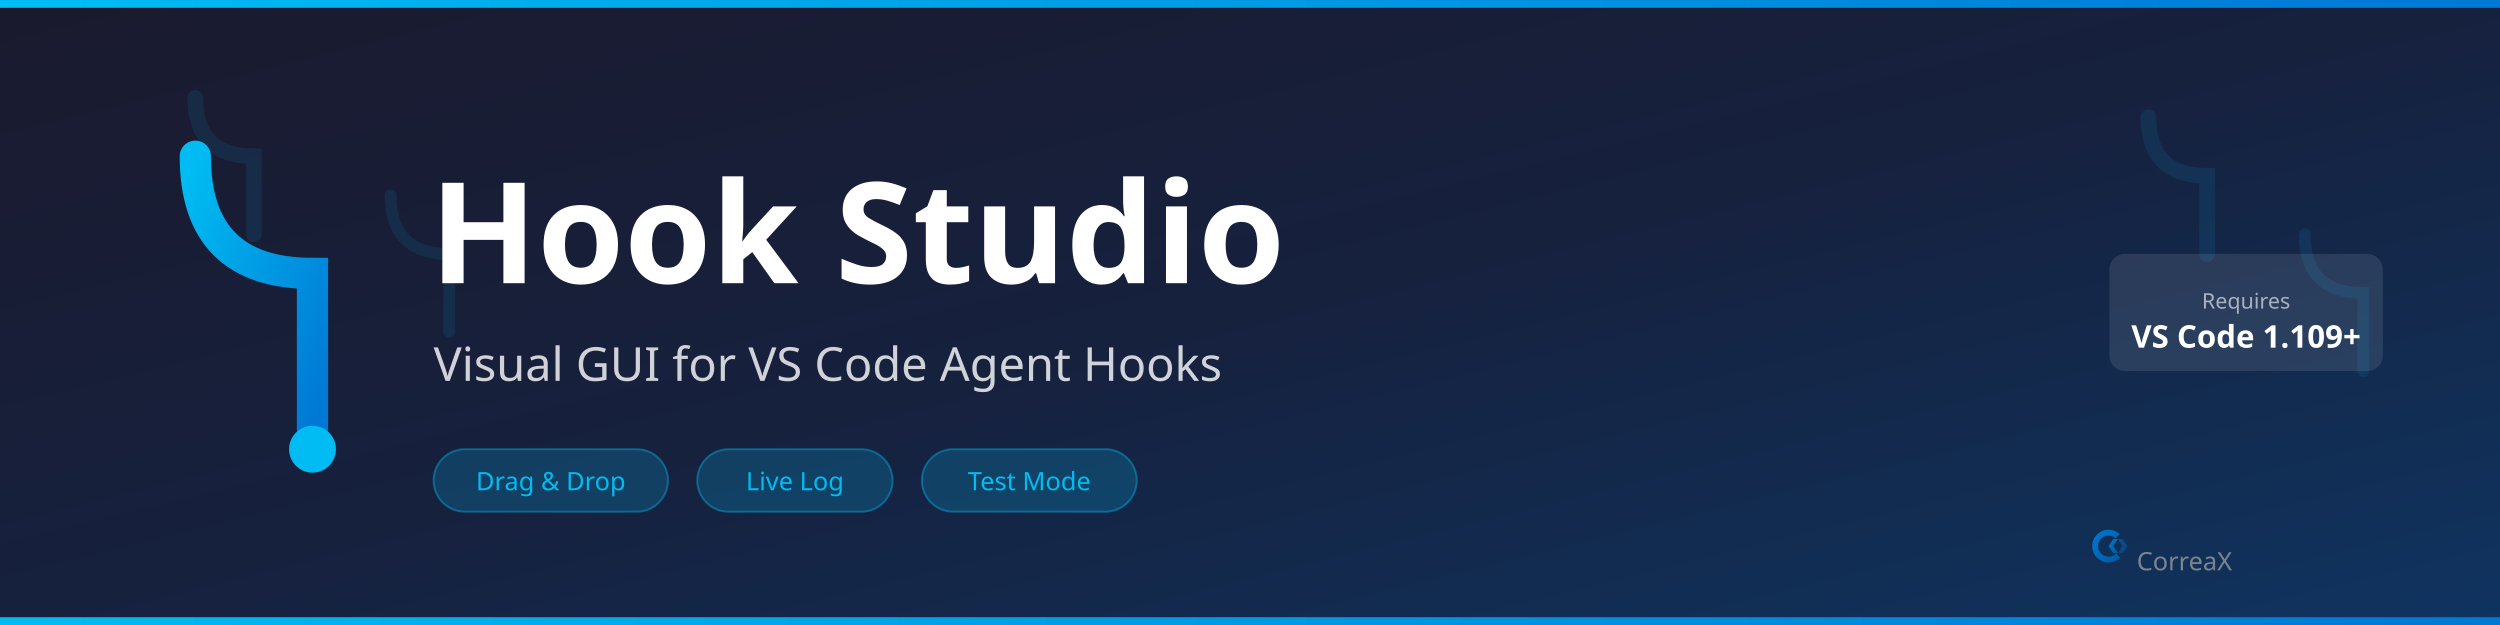
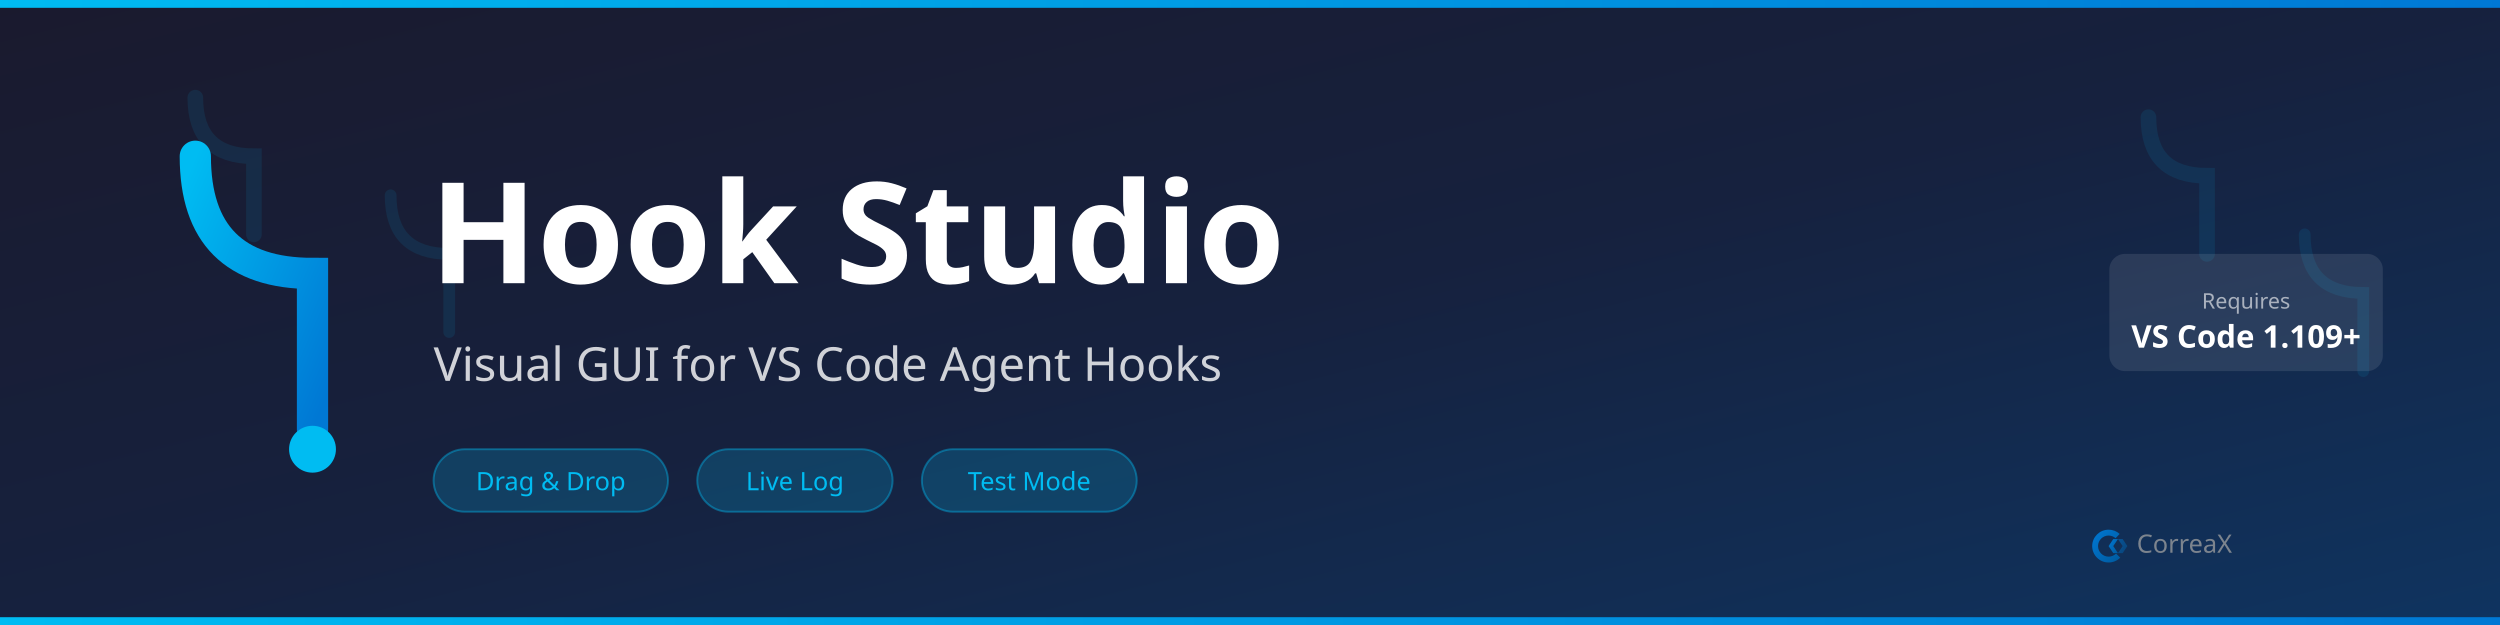
<svg xmlns="http://www.w3.org/2000/svg" viewBox="0 0 1280 320">
  <defs>
    <linearGradient id="bgGrad" x1="0%" y1="0%" x2="100%" y2="100%">
      <stop offset="0%" stop-color="#1a1a2e" />
      <stop offset="50%" stop-color="#16213e" />
      <stop offset="100%" stop-color="#0f3460" />
    </linearGradient>
    <linearGradient id="accentGrad" x1="0%" y1="0%" x2="100%" y2="0%">
      <stop offset="0%" stop-color="#00bcf2" />
      <stop offset="100%" stop-color="#0078d4" />
    </linearGradient>
    <linearGradient id="hookGrad" x1="0%" y1="0%" x2="100%" y2="100%">
      <stop offset="0%" stop-color="#00bcf2" />
      <stop offset="100%" stop-color="#0078d4" />
    </linearGradient>
    <linearGradient id="cxGrad" x1="0%" y1="0%" x2="100%" y2="100%">
      <stop offset="0%" stop-color="#0078d4" />
      <stop offset="100%" stop-color="#005a9e" />
    </linearGradient>
  </defs>
  <rect width="1280" height="320" fill="url(#bgGrad)" />
  <rect x="0" y="0" width="1280" height="4" fill="url(#accentGrad)" />
  <rect x="0" y="316" width="1280" height="4" fill="url(#accentGrad)" />
  <g opacity="0.1">
    <path d="M100 50 Q100 80 130 80 L130 120" stroke="#00bcf2" stroke-width="8" fill="none" stroke-linecap="round" />
    <path d="M200 100 Q200 130 230 130 L230 170" stroke="#00bcf2" stroke-width="6" fill="none" stroke-linecap="round" />
    <path d="M1100 60 Q1100 90 1130 90 L1130 130" stroke="#00bcf2" stroke-width="8" fill="none" stroke-linecap="round" />
    <path d="M1180 120 Q1180 150 1210 150 L1210 190" stroke="#00bcf2" stroke-width="6" fill="none" stroke-linecap="round" />
  </g>
  <g transform="translate(100, 80)">
    <path d="M0 0 Q0 60 60 60 L60 140" stroke="url(#hookGrad)" stroke-width="16" fill="none" stroke-linecap="round" />
    <circle cx="60" cy="150" r="12" fill="#00bcf2" />
  </g>
  <text x="220" y="145" font-family="Segoe UI, system-ui, sans-serif" font-size="72" font-weight="700" fill="#ffffff">
    Hook Studio
  </text>
  <text x="222" y="195" font-family="Segoe UI, system-ui, sans-serif" font-size="24" fill="rgba(255,255,255,0.8)">
    Visual GUI for VS Code Agent Hooks
  </text>
  <g transform="translate(222, 230)">
    <rect x="0" y="0" width="120" height="32" rx="16" fill="rgba(0,188,242,0.2)" stroke="rgba(0,188,242,0.4)" stroke-width="1" />
    <text x="60" y="21" text-anchor="middle" font-family="Segoe UI, system-ui, sans-serif" font-size="13" fill="#00bcf2">Drag &amp; Drop</text>
    <rect x="135" y="0" width="100" height="32" rx="16" fill="rgba(0,188,242,0.2)" stroke="rgba(0,188,242,0.4)" stroke-width="1" />
    <text x="185" y="21" text-anchor="middle" font-family="Segoe UI, system-ui, sans-serif" font-size="13" fill="#00bcf2">Live Log</text>
    <rect x="250" y="0" width="110" height="32" rx="16" fill="rgba(0,188,242,0.2)" stroke="rgba(0,188,242,0.4)" stroke-width="1" />
    <text x="305" y="21" text-anchor="middle" font-family="Segoe UI, system-ui, sans-serif" font-size="13" fill="#00bcf2">Test Mode</text>
  </g>
  <g transform="translate(1080, 130)">
    <rect x="0" y="0" width="140" height="60" rx="8" fill="rgba(255,255,255,0.1)" />
    <text x="70" y="28" text-anchor="middle" font-family="Segoe UI, system-ui, sans-serif" font-size="11" fill="rgba(255,255,255,0.6)">Requires</text>
    <text x="70" y="48" text-anchor="middle" font-family="Segoe UI, system-ui, sans-serif" font-size="16" font-weight="600" fill="#ffffff">VS Code 1.109+</text>
  </g>
  <g transform="translate(1070, 270)">
    <g transform="scale(0.6)">
      <path d="M16 2C8.268 2 2 8.268 2 16s6.268 14 14 14c3.866 0 7.389-1.568 9.928-4.1l-3.535-3.536A9.002 9.002 0 0116 25c-4.97 0-9-4.03-9-9s4.03-9 9-9c2.29 0 4.38.857 5.971 2.268l3.464-3.639C22.993 3.352 19.66 2 16 2z" fill="url(#cxGrad)" />
      <path d="M20 10l-4 6 4 6h4l-4-6 4-6h-4z" fill="url(#cxGrad)" />
      <path d="M24 10l4 6-4 6h4l4-6-4-6h-4z" fill="url(#cxGrad)" opacity="0.5" />
    </g>
-     <text x="24" y="22" font-family="Segoe UI, system-ui, sans-serif" font-size="13" fill="rgba(160,160,160,0.75)">CorreaX</text>
+     <text x="24" y="13" font-family="Segoe UI, system-ui, sans-serif" font-size="13" fill="rgba(160,160,160,0.75)">CorreaX</text>
  </g>
</svg>
